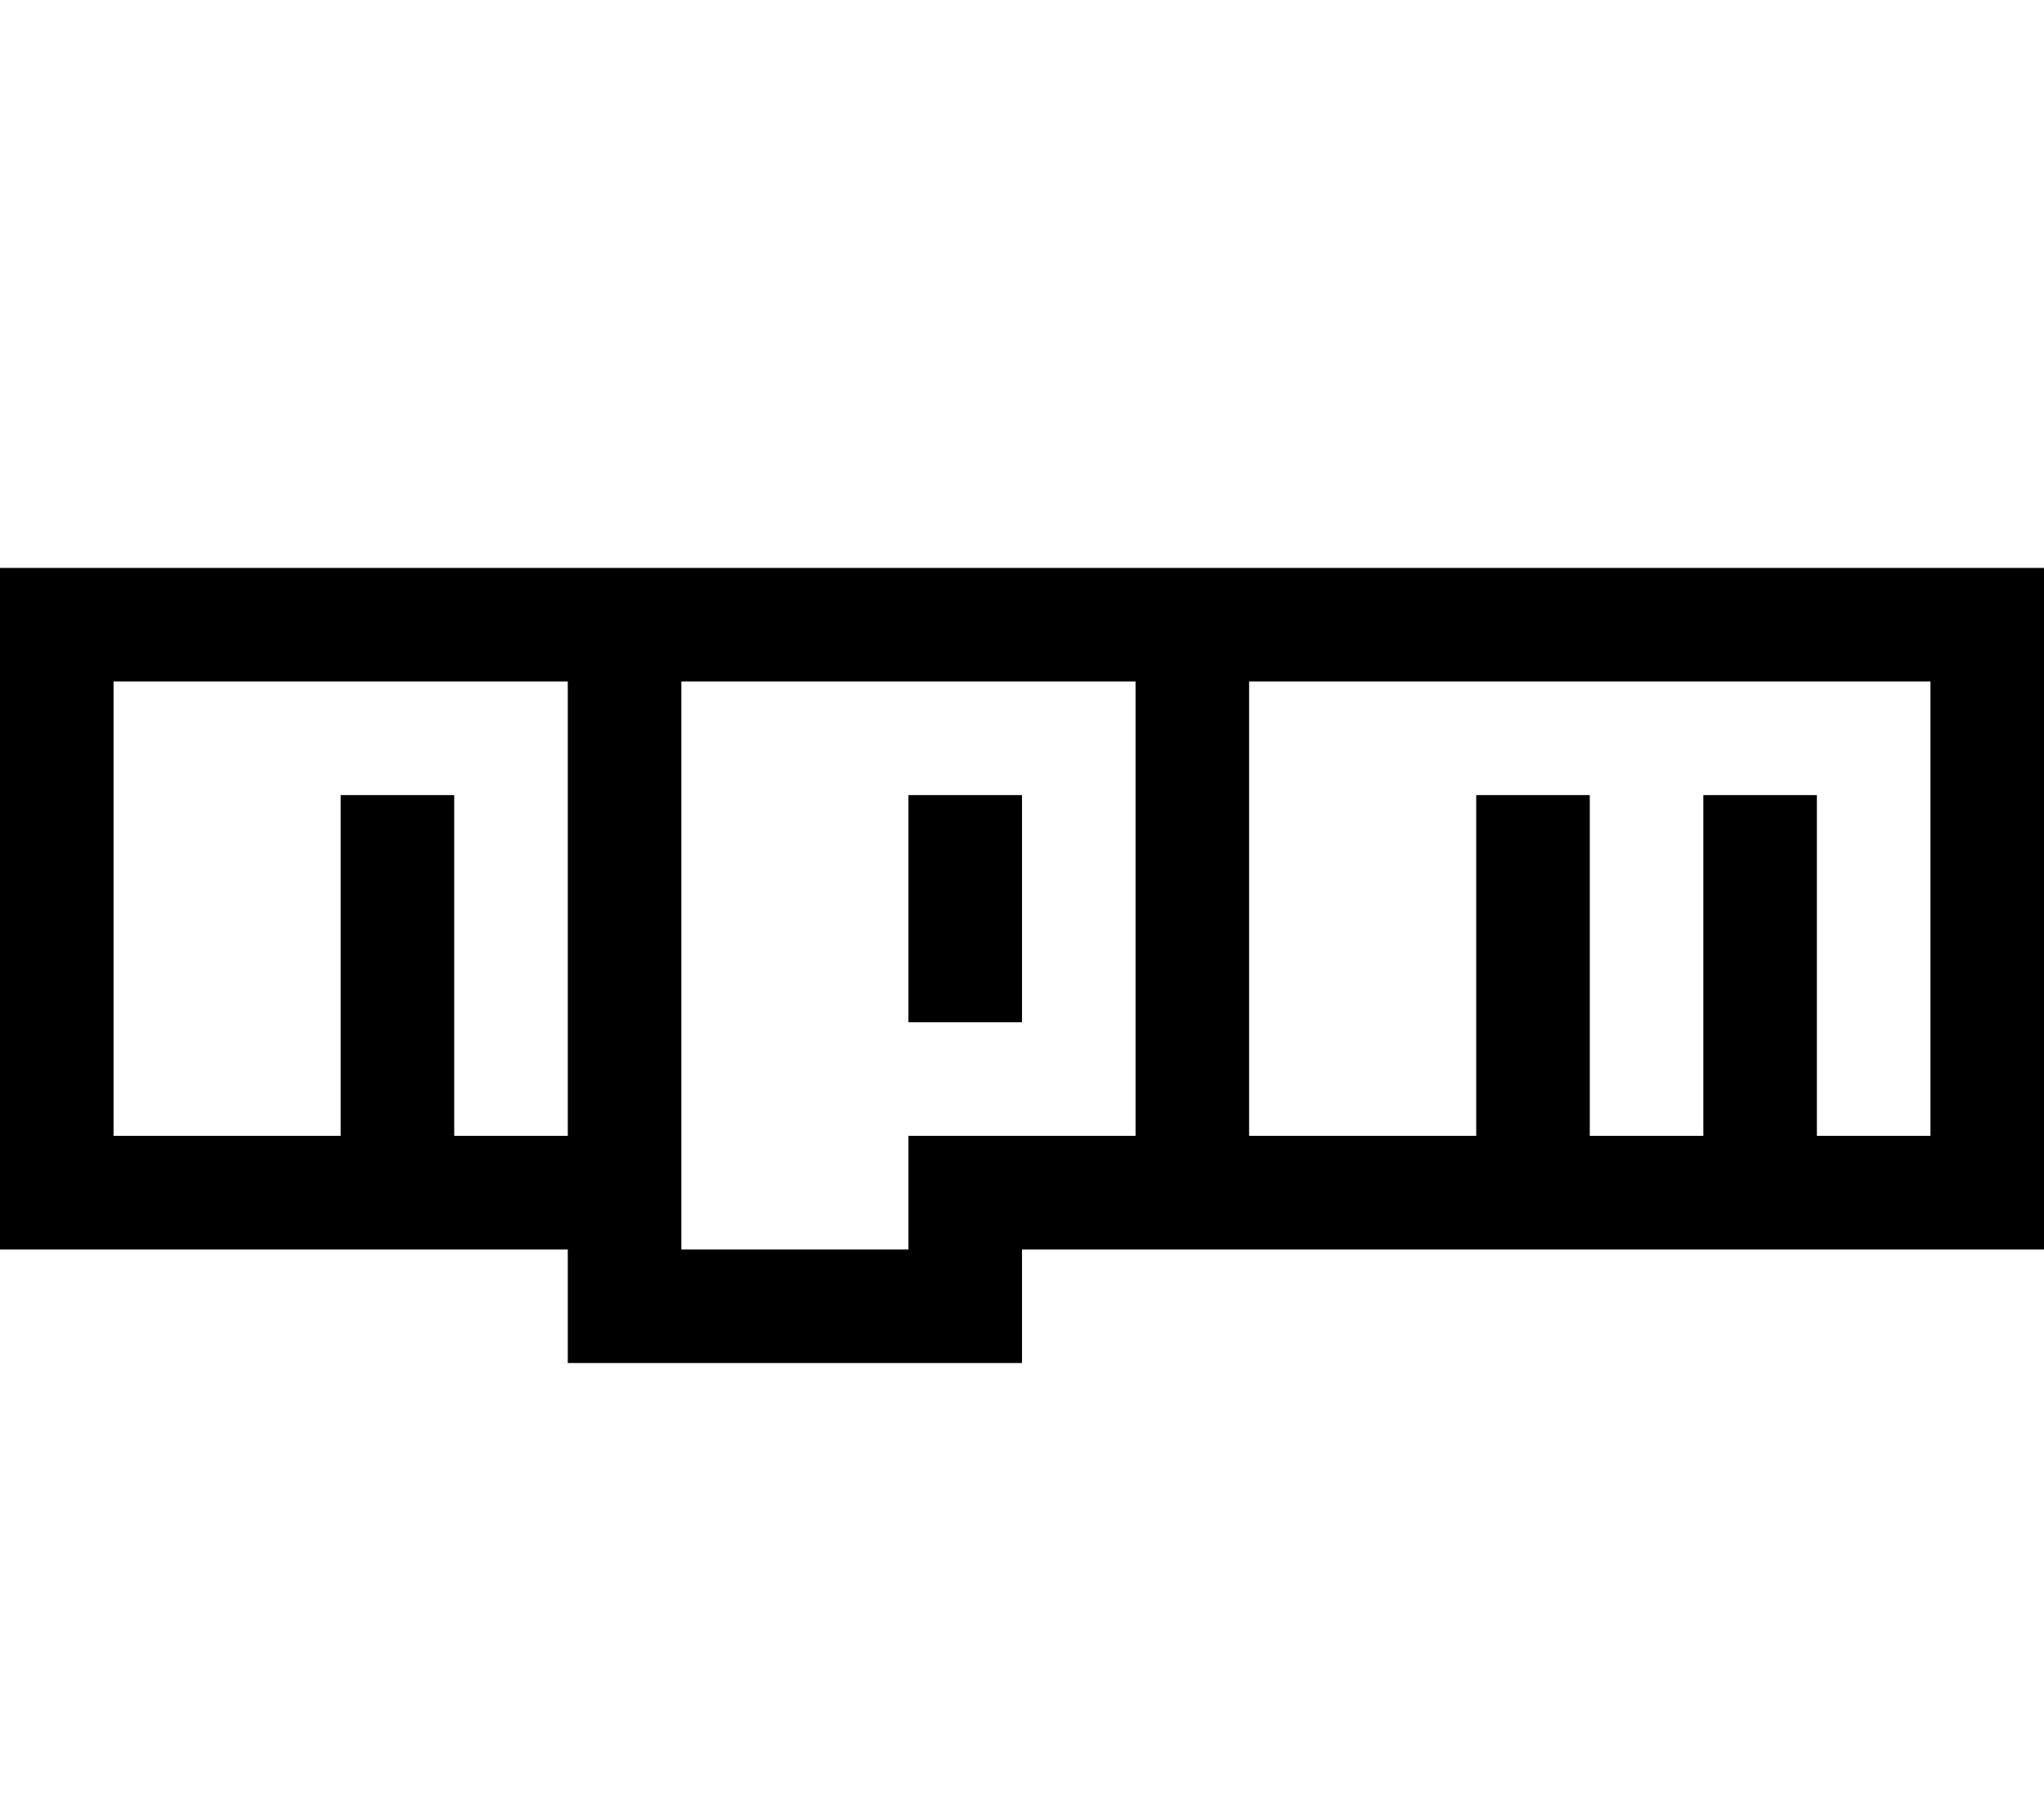
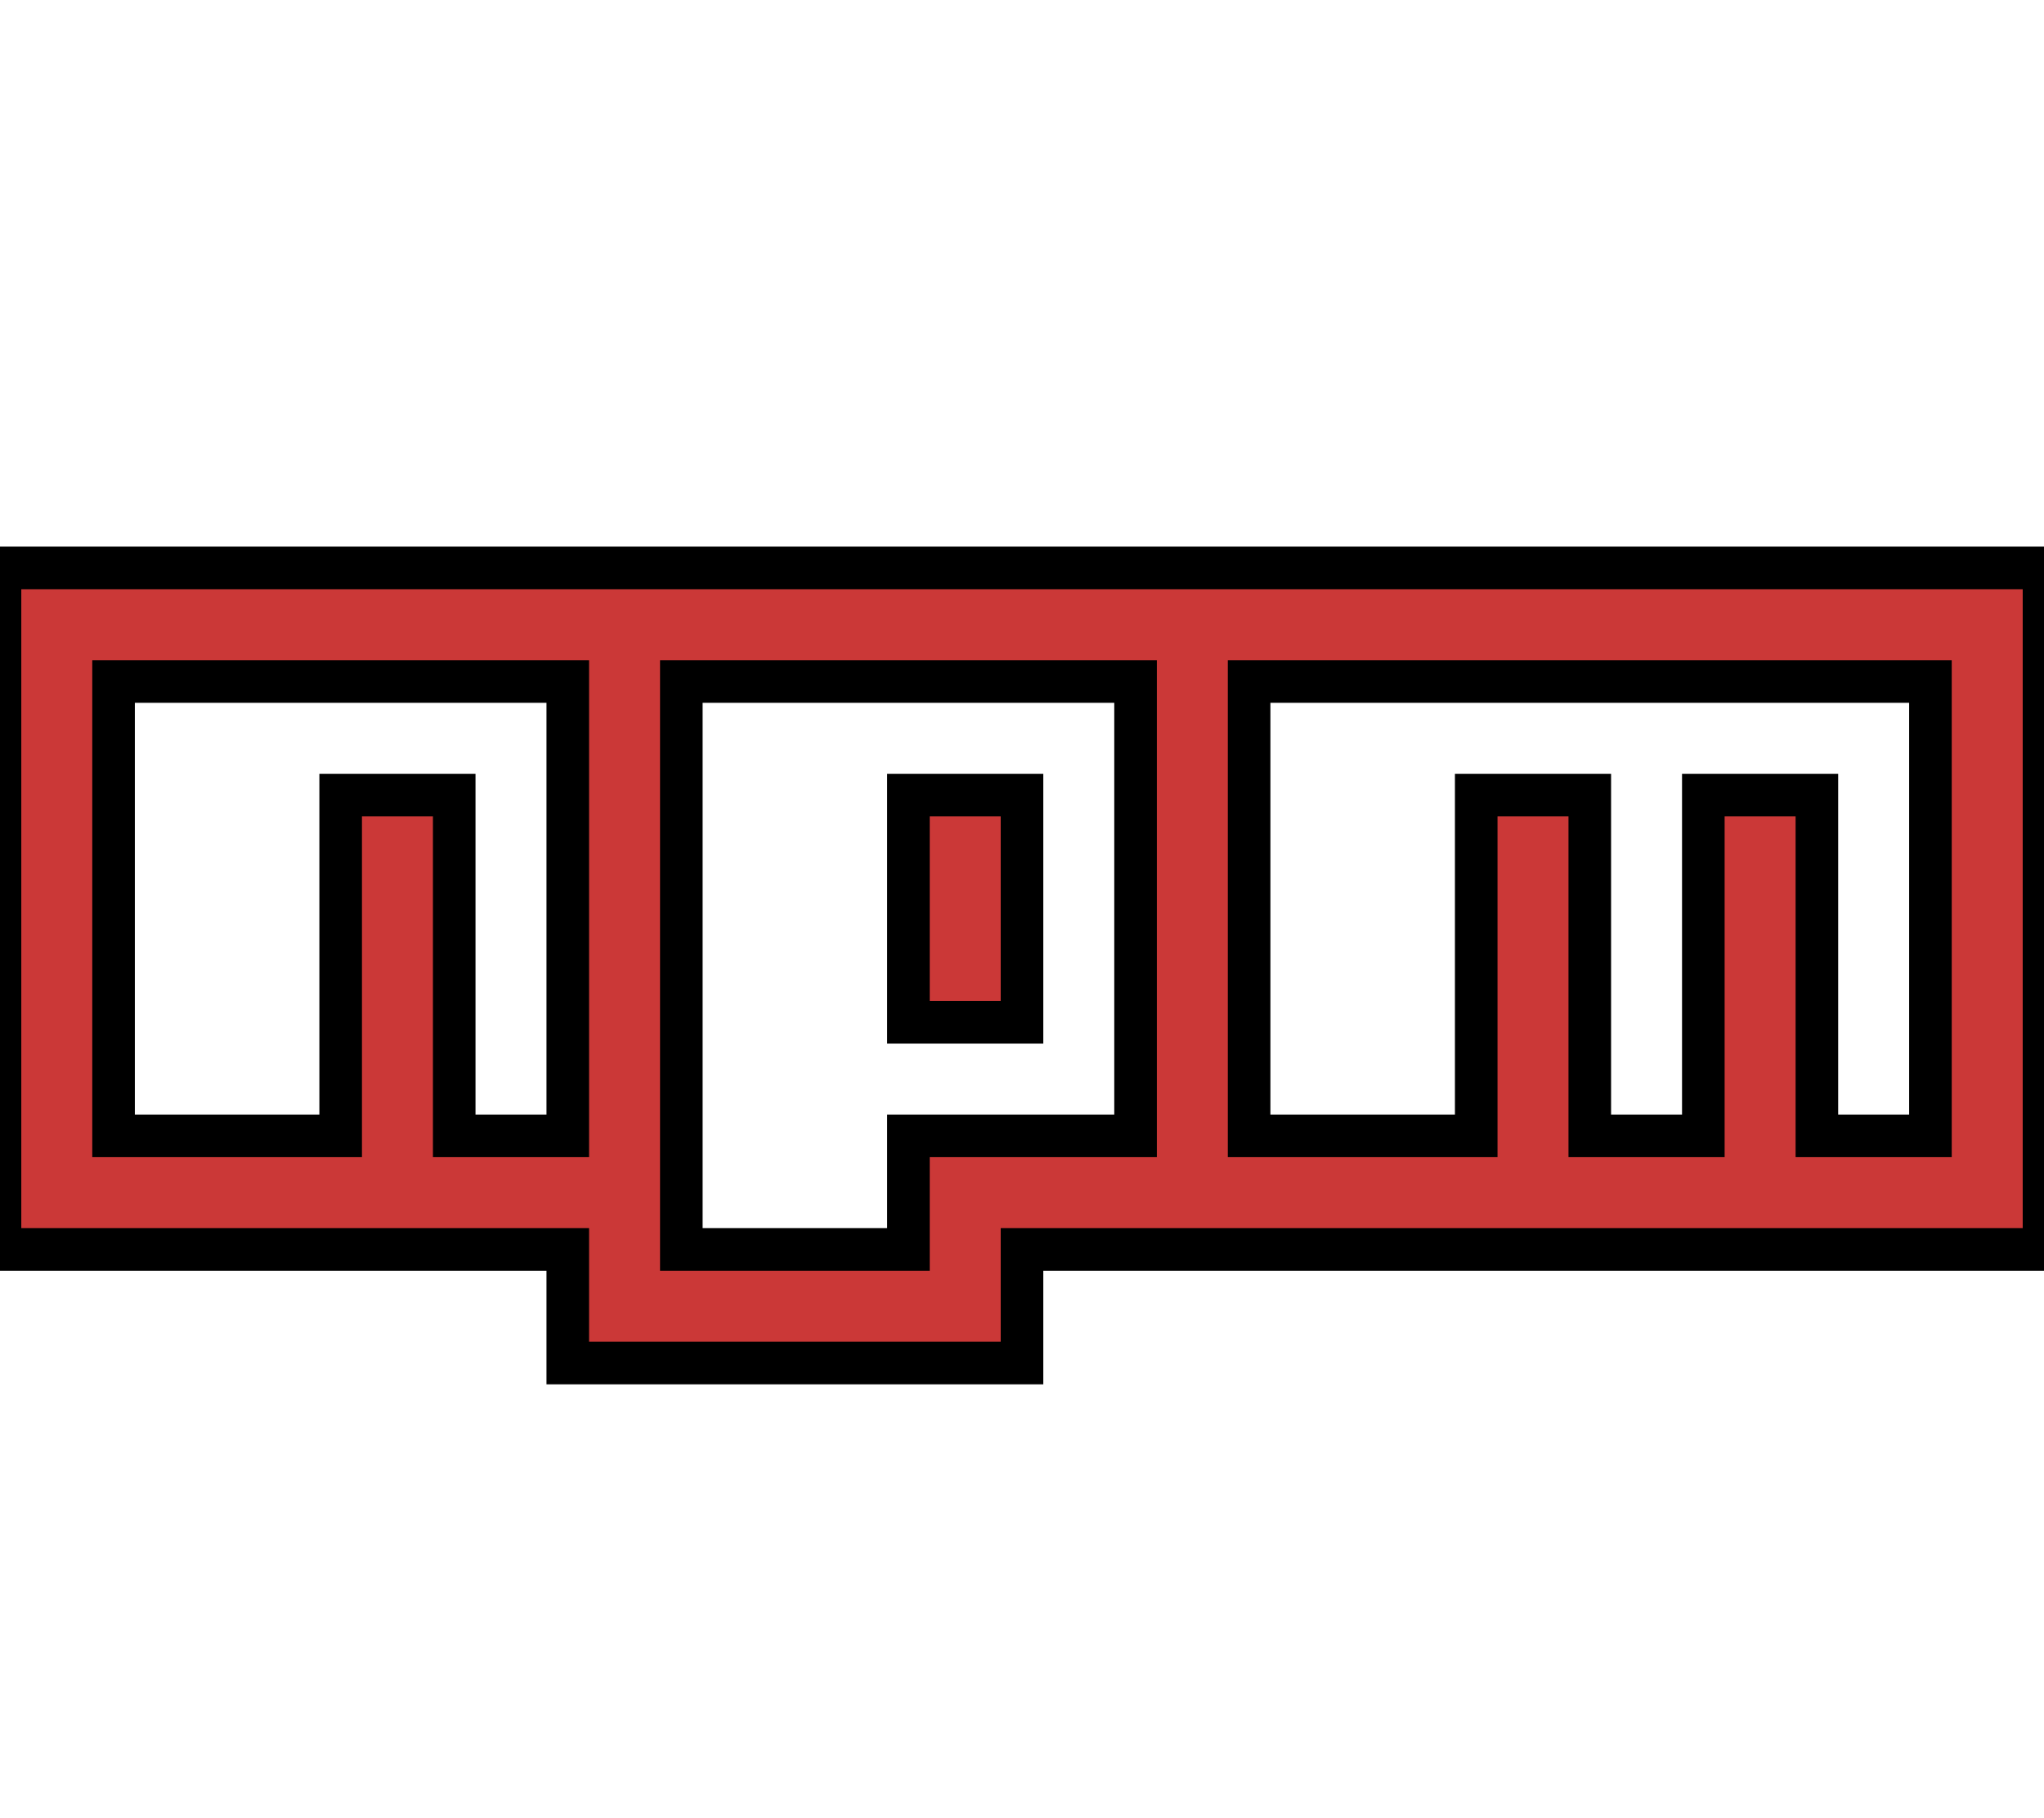
<svg xmlns="http://www.w3.org/2000/svg" aria-hidden="true" focusable="false" data-prefix="fab" data-icon="npm" class="svg-inline--fa fa-npm fa-w-18" role="img" viewBox="0 0 576 512">
-   <path fill="currentColor" d="M288 288h-32v-64h32v64zm288-128v192H288v32H160v-32H0V160h576zm-416 32H32v128h64v-96h32v96h32V192zm160 0H192v160h64v-32h64V192zm224 0H352v128h64v-96h32v96h32v-96h32v96h32V192z" />
+   <path fill="#CB3837" stroke="#000000" stroke-width="12" d="M288 288h-32v-64h32v64zm288-128v192H288v32H160v-32H0V160h576zm-416 32H32v128h64v-96h32v96h32V192zm160 0H192v160h64v-32h64V192zm224 0H352v128h64v-96h32v96h32v-96h32v96h32V192z" />
</svg>
